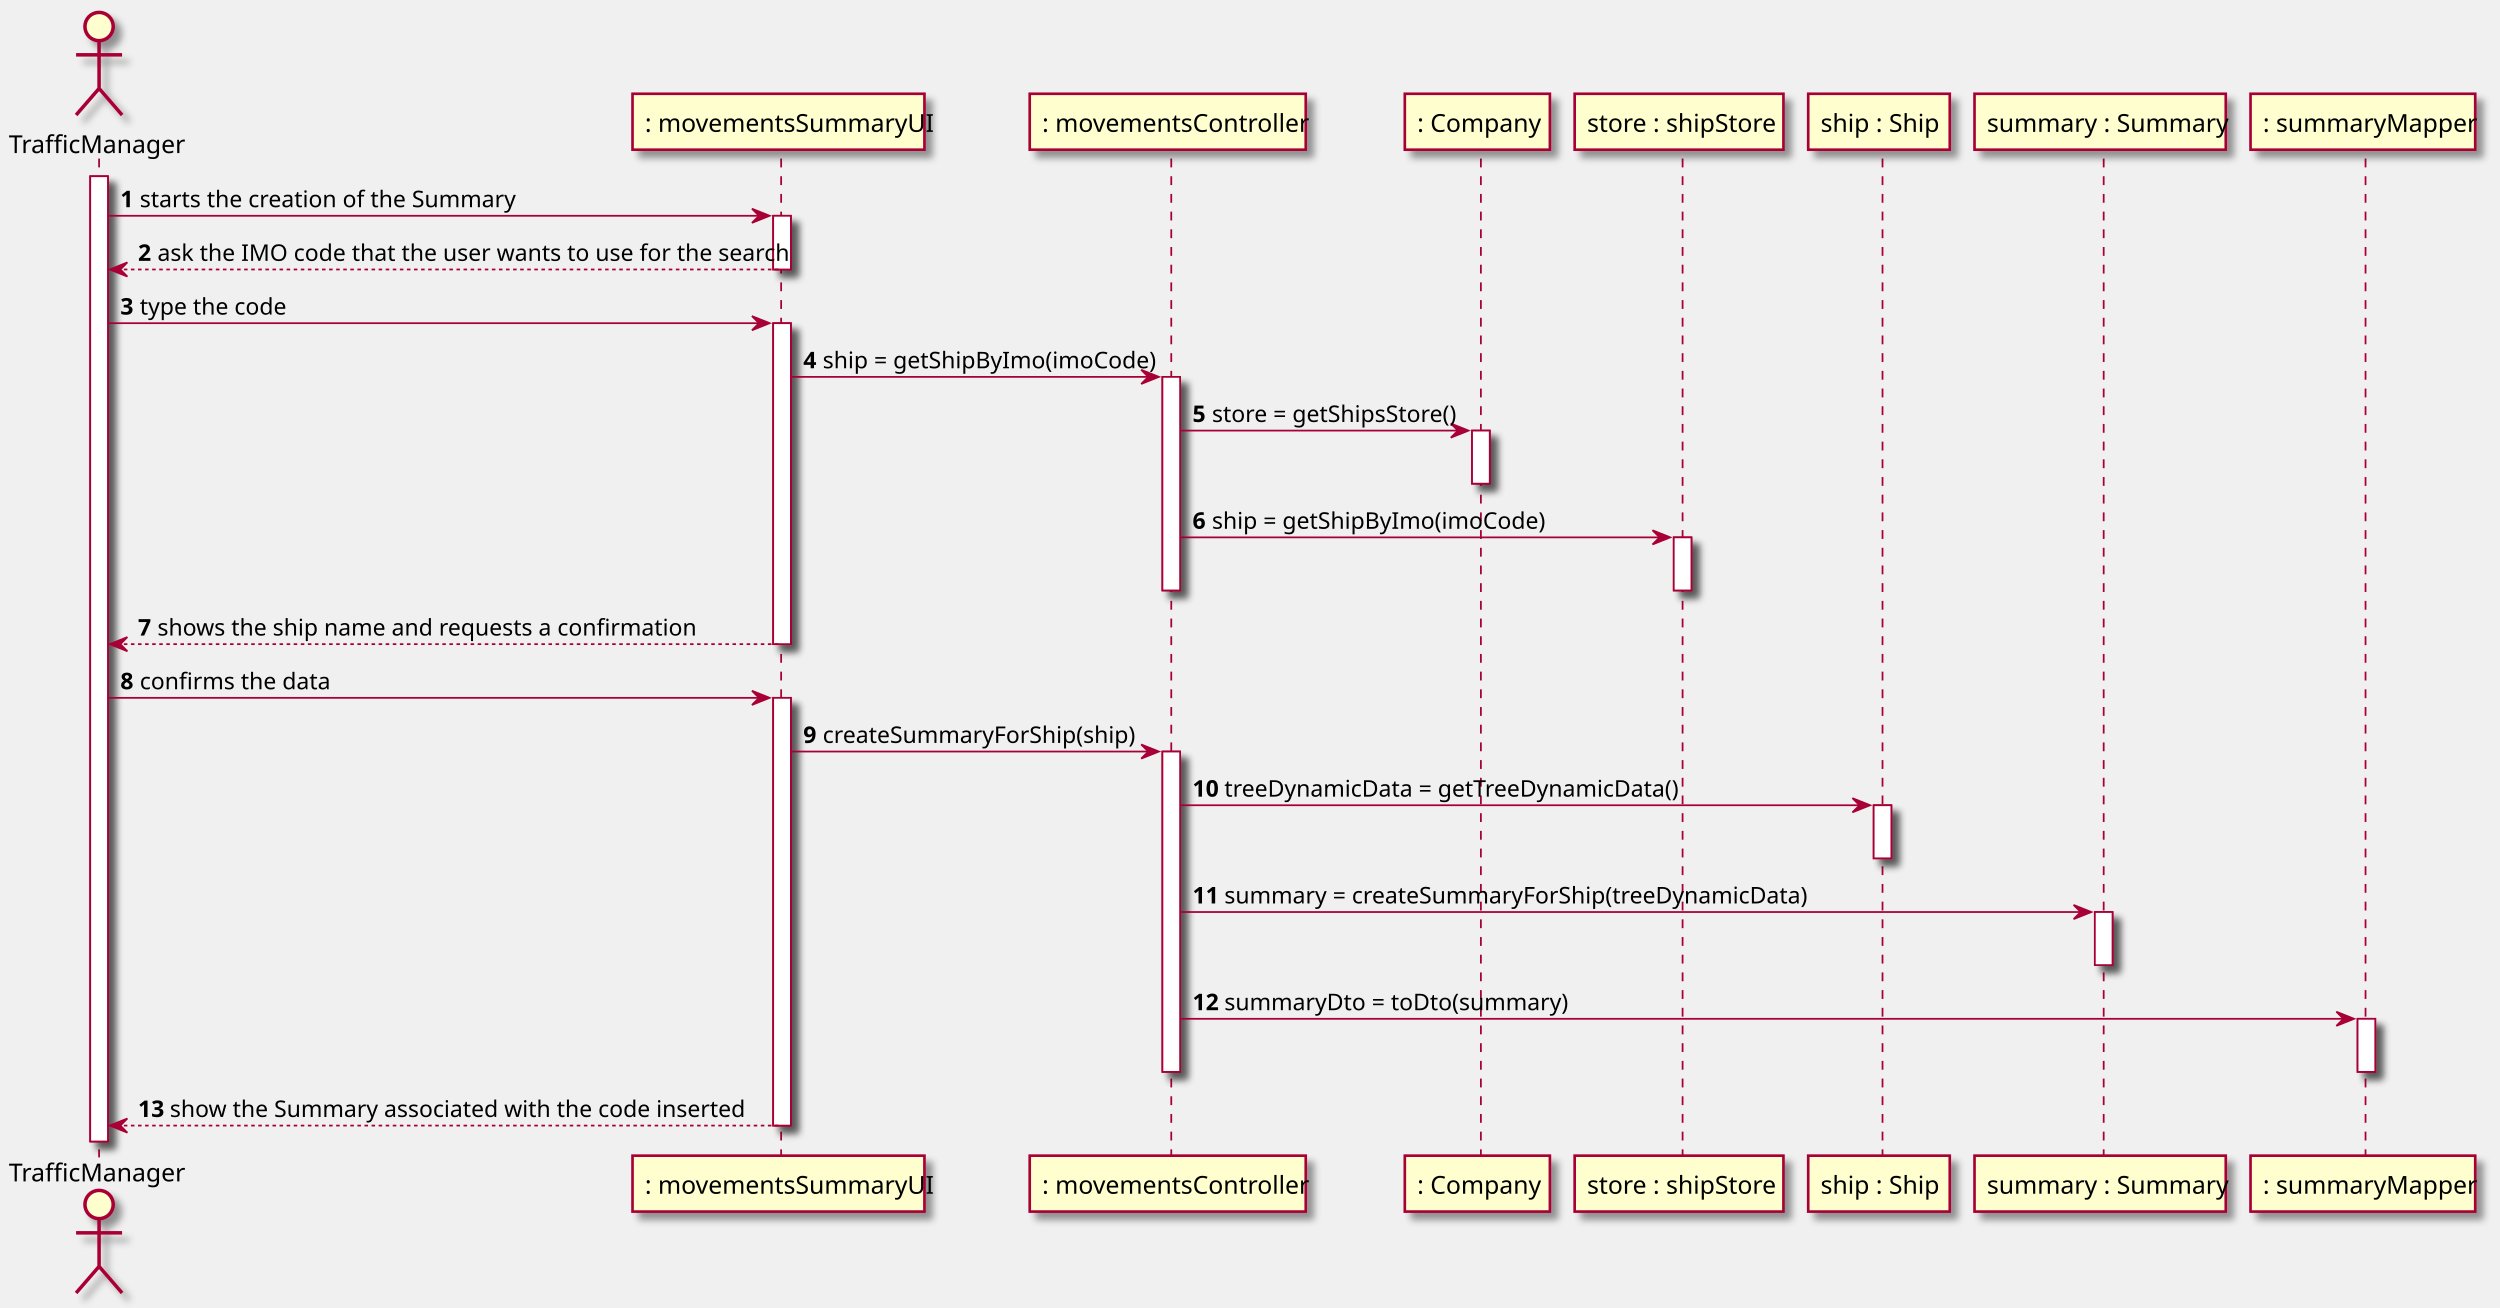
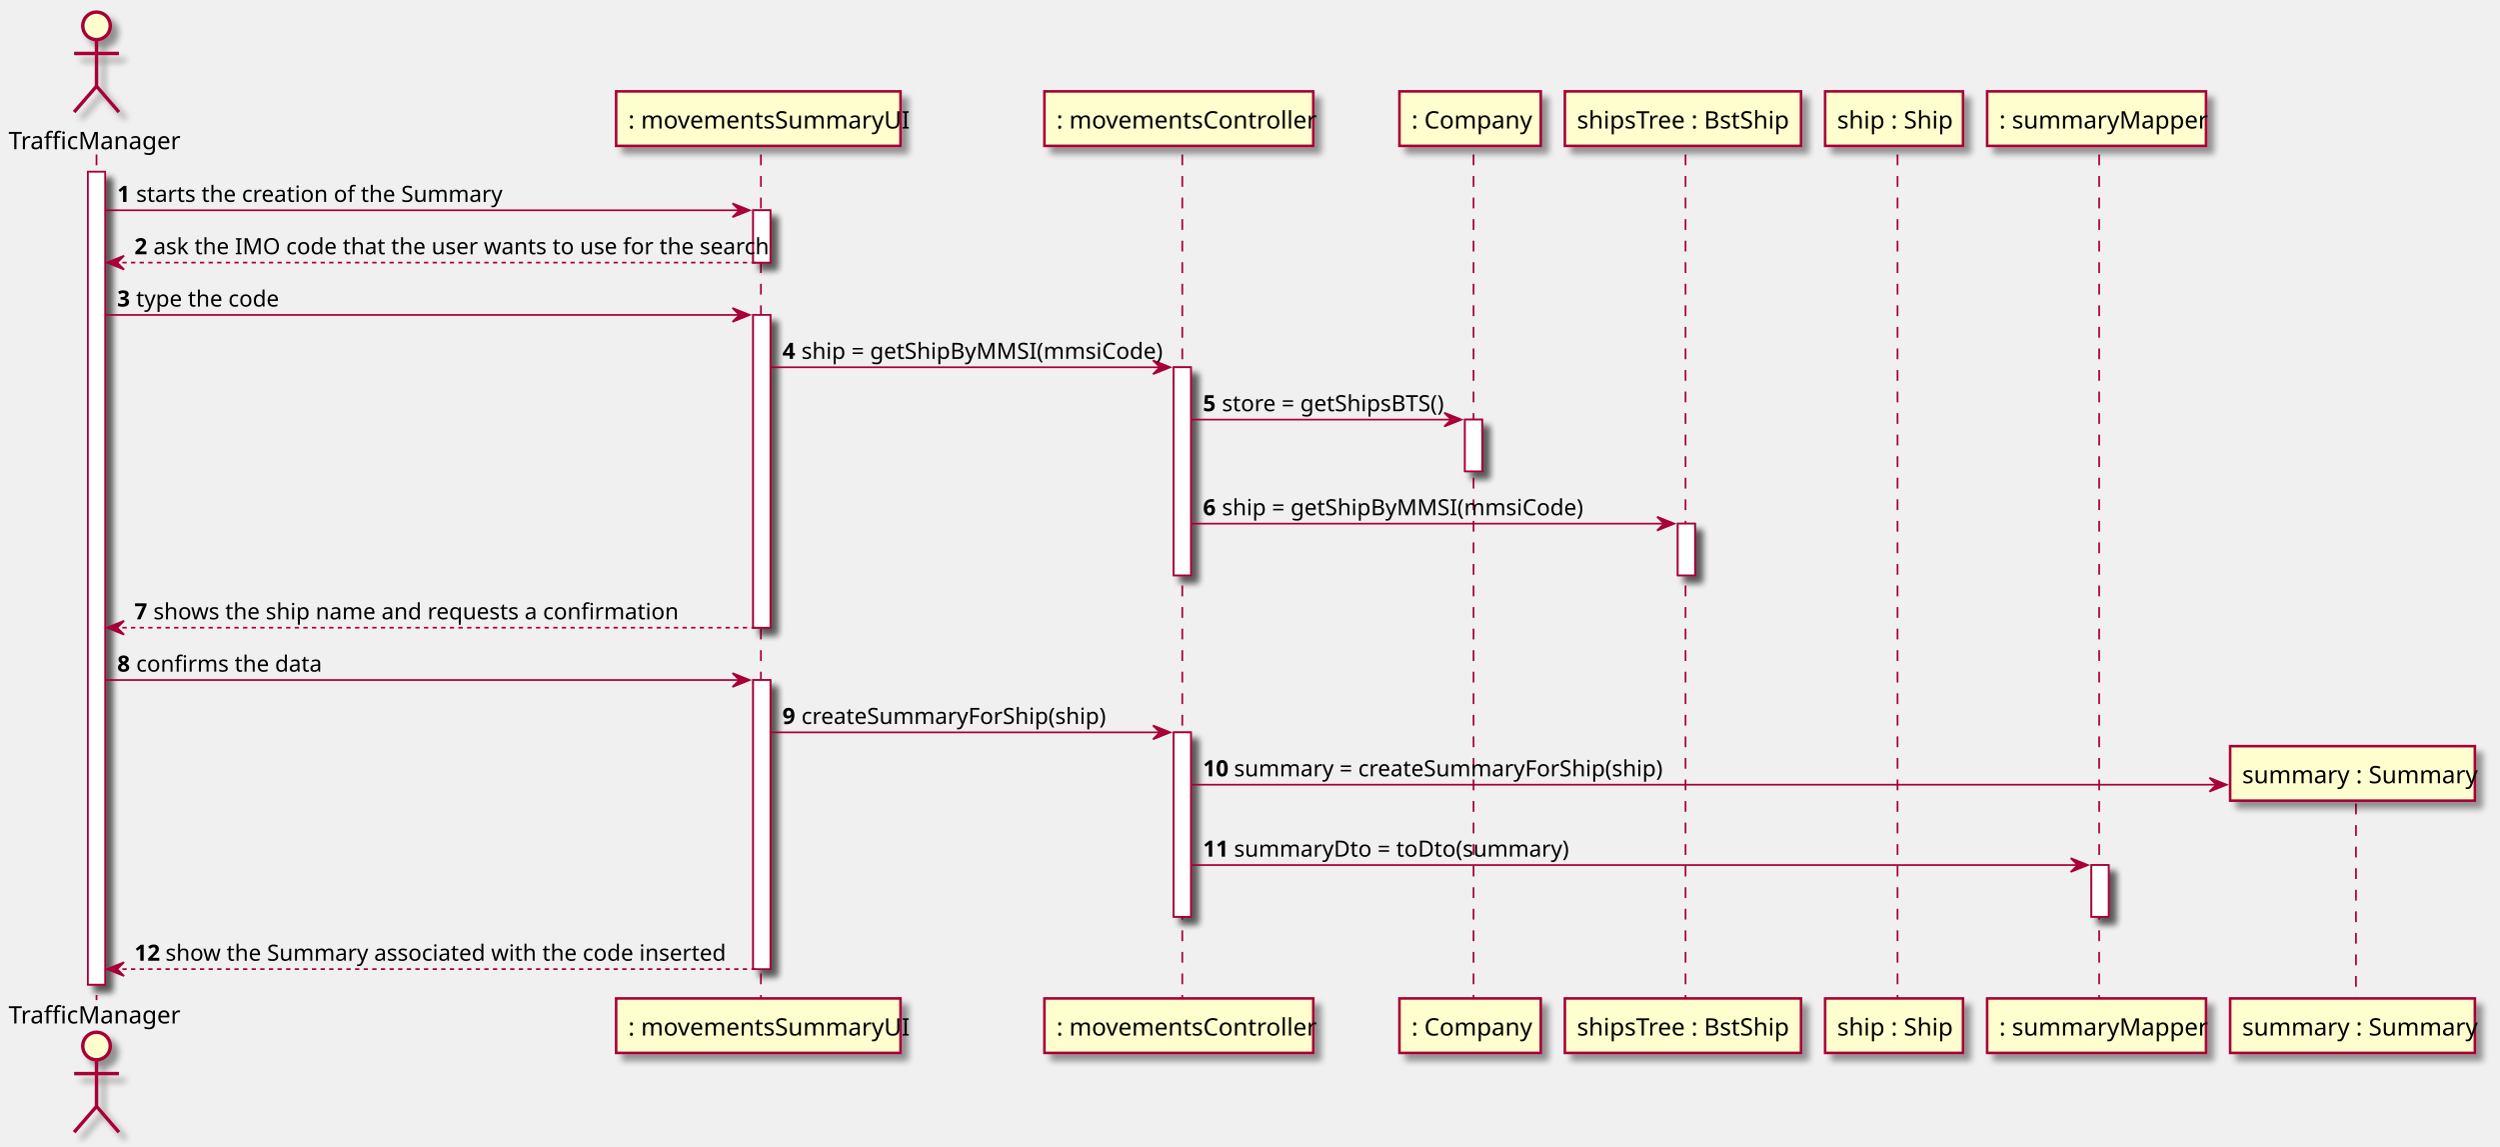
- <svg xmlns="http://www.w3.org/2000/svg" contentScriptType="application/ecmascript" contentStyleType="text/css" height="739px" preserveAspectRatio="none" style="width:1413px;height:739px;background:#FFFFFF;" version="1.1" viewBox="0 0 1413 739" width="1413px" zoomAndPan="magnify">
+ <svg xmlns="http://www.w3.org/2000/svg" contentScriptType="application/ecmascript" contentStyleType="text/css" height="532px" preserveAspectRatio="none" style="width:1160px;height:532px;background:#FFFFFF;" version="1.1" viewBox="0 0 1160 532" width="1160px" zoomAndPan="magnify">
  <defs>
-     <filter height="300%" id="f1dl3u16qph602" width="300%" x="-1" y="-1">
-       <feGaussianBlur result="blurOut" stdDeviation="2.0" />
+     <filter height="300%" id="fgn400yow62nz" width="300%" x="-1" y="-1">
+       <feGaussianBlur result="blurOut" stdDeviation="1.6" />
      <feColorMatrix in="blurOut" result="blurOut2" type="matrix" values="0 0 0 0 0 0 0 0 0 0 0 0 0 0 0 0 0 0 .4 0" />
-       <feOffset dx="4.0" dy="4.0" in="blurOut2" result="blurOut3" />
+       <feOffset dx="3.2" dy="3.2" in="blurOut2" result="blurOut3" />
      <feBlend in="SourceGraphic" in2="blurOut3" mode="normal" />
    </filter>
  </defs>
  <g>
-     <rect fill="#FFFFFF" filter="url(#f1dl3u16qph602)" height="545.57" style="stroke:#A80036;stroke-width:1.0;" width="10" x="51" y="99.609" />
-     <rect fill="#FFFFFF" filter="url(#f1dl3u16qph602)" height="30.352" style="stroke:#A80036;stroke-width:1.0;" width="10" x="437" y="121.961" />
-     <rect fill="#FFFFFF" filter="url(#f1dl3u16qph602)" height="181.406" style="stroke:#A80036;stroke-width:1.0;" width="10" x="437" y="182.664" />
-     <rect fill="#FFFFFF" filter="url(#f1dl3u16qph602)" height="241.758" style="stroke:#A80036;stroke-width:1.0;" width="10" x="437" y="394.422" />
-     <rect fill="#FFFFFF" filter="url(#f1dl3u16qph602)" height="120.703" style="stroke:#A80036;stroke-width:1.0;" width="10" x="657" y="213.016" />
-     <rect fill="#FFFFFF" filter="url(#f1dl3u16qph602)" height="181.055" style="stroke:#A80036;stroke-width:1.0;" width="10" x="657" y="424.773" />
-     <rect fill="#FFFFFF" filter="url(#f1dl3u16qph602)" height="30" style="stroke:#A80036;stroke-width:1.0;" width="10" x="832" y="243.367" />
-     <rect fill="#FFFFFF" filter="url(#f1dl3u16qph602)" height="30" style="stroke:#A80036;stroke-width:1.0;" width="10" x="946" y="303.719" />
-     <rect fill="#FFFFFF" filter="url(#f1dl3u16qph602)" height="30" style="stroke:#A80036;stroke-width:1.0;" width="10" x="1059" y="455.125" />
-     <rect fill="#FFFFFF" filter="url(#f1dl3u16qph602)" height="30" style="stroke:#A80036;stroke-width:1.0;" width="10" x="1184" y="515.477" />
-     <rect fill="#FFFFFF" filter="url(#f1dl3u16qph602)" height="30" style="stroke:#A80036;stroke-width:1.0;" width="10" x="1332.5" y="575.828" />
-     <line style="stroke:#A80036;stroke-width:1.0;stroke-dasharray:5.0,5.0;" x1="56" x2="56" y1="89.609" y2="654.18" />
-     <line style="stroke:#A80036;stroke-width:1.0;stroke-dasharray:5.0,5.0;" x1="441.5" x2="441.5" y1="89.609" y2="654.18" />
-     <line style="stroke:#A80036;stroke-width:1.0;stroke-dasharray:5.0,5.0;" x1="662" x2="662" y1="89.609" y2="654.18" />
-     <line style="stroke:#A80036;stroke-width:1.0;stroke-dasharray:5.0,5.0;" x1="837" x2="837" y1="89.609" y2="654.18" />
-     <line style="stroke:#A80036;stroke-width:1.0;stroke-dasharray:5.0,5.0;" x1="951" x2="951" y1="89.609" y2="654.18" />
-     <line style="stroke:#A80036;stroke-width:1.0;stroke-dasharray:5.0,5.0;" x1="1064" x2="1064" y1="89.609" y2="654.18" />
-     <line style="stroke:#A80036;stroke-width:1.0;stroke-dasharray:5.0,5.0;" x1="1189" x2="1189" y1="89.609" y2="654.18" />
-     <line style="stroke:#A80036;stroke-width:1.0;stroke-dasharray:5.0,5.0;" x1="1337" x2="1337" y1="89.609" y2="654.18" />
-     <text fill="#000000" font-family="sans-serif" font-size="14" lengthAdjust="spacing" textLength="96" x="5" y="86.533">TrafficManager</text>
-     <ellipse cx="56" cy="15" fill="#FEFECE" filter="url(#f1dl3u16qph602)" rx="8" ry="8" style="stroke:#A80036;stroke-width:2.0;" />
-     <path d="M56,23 L56,50 M43,31 L69,31 M56,50 L43,65 M56,50 L69,65 " fill="none" filter="url(#f1dl3u16qph602)" style="stroke:#A80036;stroke-width:2.0;" />
-     <text fill="#000000" font-family="sans-serif" font-size="14" lengthAdjust="spacing" textLength="96" x="5" y="667.713">TrafficManager</text>
-     <ellipse cx="56" cy="680.789" fill="#FEFECE" filter="url(#f1dl3u16qph602)" rx="8" ry="8" style="stroke:#A80036;stroke-width:2.0;" />
-     <path d="M56,688.789 L56,715.789 M43,696.789 L69,696.789 M56,715.789 L43,730.789 M56,715.789 L69,730.789 " fill="none" filter="url(#f1dl3u16qph602)" style="stroke:#A80036;stroke-width:2.0;" />
-     <rect fill="#FEFECE" filter="url(#f1dl3u16qph602)" height="31.609" style="stroke:#A80036;stroke-width:1.5;" width="165" x="357.5" y="53" />
-     <text fill="#000000" font-family="sans-serif" font-size="14" lengthAdjust="spacing" textLength="151" x="364.5" y="74.533">: movementsSummaryUI</text>
-     <rect fill="#FEFECE" filter="url(#f1dl3u16qph602)" height="31.609" style="stroke:#A80036;stroke-width:1.5;" width="165" x="357.5" y="653.18" />
-     <text fill="#000000" font-family="sans-serif" font-size="14" lengthAdjust="spacing" textLength="151" x="364.5" y="674.713">: movementsSummaryUI</text>
-     <rect fill="#FEFECE" filter="url(#f1dl3u16qph602)" height="31.609" style="stroke:#A80036;stroke-width:1.5;" width="156" x="582" y="53" />
-     <text fill="#000000" font-family="sans-serif" font-size="14" lengthAdjust="spacing" textLength="142" x="589" y="74.533">: movementsController</text>
-     <rect fill="#FEFECE" filter="url(#f1dl3u16qph602)" height="31.609" style="stroke:#A80036;stroke-width:1.5;" width="156" x="582" y="653.18" />
-     <text fill="#000000" font-family="sans-serif" font-size="14" lengthAdjust="spacing" textLength="142" x="589" y="674.713">: movementsController</text>
-     <rect fill="#FEFECE" filter="url(#f1dl3u16qph602)" height="31.609" style="stroke:#A80036;stroke-width:1.5;" width="82" x="794" y="53" />
-     <text fill="#000000" font-family="sans-serif" font-size="14" lengthAdjust="spacing" textLength="68" x="801" y="74.533">: Company</text>
-     <rect fill="#FEFECE" filter="url(#f1dl3u16qph602)" height="31.609" style="stroke:#A80036;stroke-width:1.5;" width="82" x="794" y="653.18" />
-     <text fill="#000000" font-family="sans-serif" font-size="14" lengthAdjust="spacing" textLength="68" x="801" y="674.713">: Company</text>
-     <rect fill="#FEFECE" filter="url(#f1dl3u16qph602)" height="31.609" style="stroke:#A80036;stroke-width:1.5;" width="118" x="890" y="53" />
-     <text fill="#000000" font-family="sans-serif" font-size="14" lengthAdjust="spacing" textLength="104" x="897" y="74.533">store : shipStore</text>
-     <rect fill="#FEFECE" filter="url(#f1dl3u16qph602)" height="31.609" style="stroke:#A80036;stroke-width:1.5;" width="118" x="890" y="653.18" />
-     <text fill="#000000" font-family="sans-serif" font-size="14" lengthAdjust="spacing" textLength="104" x="897" y="674.713">store : shipStore</text>
-     <rect fill="#FEFECE" filter="url(#f1dl3u16qph602)" height="31.609" style="stroke:#A80036;stroke-width:1.5;" width="80" x="1022" y="53" />
-     <text fill="#000000" font-family="sans-serif" font-size="14" lengthAdjust="spacing" textLength="66" x="1029" y="74.533">ship : Ship</text>
-     <rect fill="#FEFECE" filter="url(#f1dl3u16qph602)" height="31.609" style="stroke:#A80036;stroke-width:1.5;" width="80" x="1022" y="653.18" />
-     <text fill="#000000" font-family="sans-serif" font-size="14" lengthAdjust="spacing" textLength="66" x="1029" y="674.713">ship : Ship</text>
-     <rect fill="#FEFECE" filter="url(#f1dl3u16qph602)" height="31.609" style="stroke:#A80036;stroke-width:1.5;" width="142" x="1116" y="53" />
-     <text fill="#000000" font-family="sans-serif" font-size="14" lengthAdjust="spacing" textLength="128" x="1123" y="74.533">summary : Summary</text>
-     <rect fill="#FEFECE" filter="url(#f1dl3u16qph602)" height="31.609" style="stroke:#A80036;stroke-width:1.5;" width="142" x="1116" y="653.18" />
-     <text fill="#000000" font-family="sans-serif" font-size="14" lengthAdjust="spacing" textLength="128" x="1123" y="674.713">summary : Summary</text>
-     <rect fill="#FEFECE" filter="url(#f1dl3u16qph602)" height="31.609" style="stroke:#A80036;stroke-width:1.5;" width="127" x="1272" y="53" />
-     <text fill="#000000" font-family="sans-serif" font-size="14" lengthAdjust="spacing" textLength="113" x="1279" y="74.533">: summaryMapper</text>
-     <rect fill="#FEFECE" filter="url(#f1dl3u16qph602)" height="31.609" style="stroke:#A80036;stroke-width:1.5;" width="127" x="1272" y="653.18" />
-     <text fill="#000000" font-family="sans-serif" font-size="14" lengthAdjust="spacing" textLength="113" x="1279" y="674.713">: summaryMapper</text>
-     <rect fill="#FFFFFF" filter="url(#f1dl3u16qph602)" height="545.57" style="stroke:#A80036;stroke-width:1.0;" width="10" x="51" y="99.609" />
-     <rect fill="#FFFFFF" filter="url(#f1dl3u16qph602)" height="30.352" style="stroke:#A80036;stroke-width:1.0;" width="10" x="437" y="121.961" />
-     <rect fill="#FFFFFF" filter="url(#f1dl3u16qph602)" height="181.406" style="stroke:#A80036;stroke-width:1.0;" width="10" x="437" y="182.664" />
-     <rect fill="#FFFFFF" filter="url(#f1dl3u16qph602)" height="241.758" style="stroke:#A80036;stroke-width:1.0;" width="10" x="437" y="394.422" />
-     <rect fill="#FFFFFF" filter="url(#f1dl3u16qph602)" height="120.703" style="stroke:#A80036;stroke-width:1.0;" width="10" x="657" y="213.016" />
-     <rect fill="#FFFFFF" filter="url(#f1dl3u16qph602)" height="181.055" style="stroke:#A80036;stroke-width:1.0;" width="10" x="657" y="424.773" />
-     <rect fill="#FFFFFF" filter="url(#f1dl3u16qph602)" height="30" style="stroke:#A80036;stroke-width:1.0;" width="10" x="832" y="243.367" />
-     <rect fill="#FFFFFF" filter="url(#f1dl3u16qph602)" height="30" style="stroke:#A80036;stroke-width:1.0;" width="10" x="946" y="303.719" />
-     <rect fill="#FFFFFF" filter="url(#f1dl3u16qph602)" height="30" style="stroke:#A80036;stroke-width:1.0;" width="10" x="1059" y="455.125" />
-     <rect fill="#FFFFFF" filter="url(#f1dl3u16qph602)" height="30" style="stroke:#A80036;stroke-width:1.0;" width="10" x="1184" y="515.477" />
-     <rect fill="#FFFFFF" filter="url(#f1dl3u16qph602)" height="30" style="stroke:#A80036;stroke-width:1.0;" width="10" x="1332.5" y="575.828" />
-     <polygon fill="#A80036" points="425,117.961,435,121.961,425,125.961,429,121.961" style="stroke:#A80036;stroke-width:1.0;" />
-     <line style="stroke:#A80036;stroke-width:1.0;" x1="61" x2="431" y1="121.961" y2="121.961" />
-     <text fill="#000000" font-family="sans-serif" font-size="13" font-weight="bold" lengthAdjust="spacing" textLength="7" x="68" y="117.105">1</text>
-     <text fill="#000000" font-family="sans-serif" font-size="13" lengthAdjust="spacing" textLength="201" x="79" y="117.105">starts the creation of the Summary</text>
-     <polygon fill="#A80036" points="72,148.312,62,152.312,72,156.312,68,152.312" style="stroke:#A80036;stroke-width:1.0;" />
-     <line style="stroke:#A80036;stroke-width:1.0;stroke-dasharray:2.0,2.0;" x1="66" x2="441" y1="152.312" y2="152.312" />
-     <text fill="#000000" font-family="sans-serif" font-size="13" font-weight="bold" lengthAdjust="spacing" textLength="7" x="78" y="147.456">2</text>
-     <text fill="#000000" font-family="sans-serif" font-size="13" lengthAdjust="spacing" textLength="341" x="89" y="147.456">ask the IMO code that the user wants to use for the search</text>
-     <polygon fill="#A80036" points="425,178.664,435,182.664,425,186.664,429,182.664" style="stroke:#A80036;stroke-width:1.0;" />
-     <line style="stroke:#A80036;stroke-width:1.0;" x1="61" x2="431" y1="182.664" y2="182.664" />
-     <text fill="#000000" font-family="sans-serif" font-size="13" font-weight="bold" lengthAdjust="spacing" textLength="7" x="68" y="177.808">3</text>
-     <text fill="#000000" font-family="sans-serif" font-size="13" lengthAdjust="spacing" textLength="79" x="79" y="177.808">type the code</text>
-     <polygon fill="#A80036" points="645,209.016,655,213.016,645,217.016,649,213.016" style="stroke:#A80036;stroke-width:1.0;" />
-     <line style="stroke:#A80036;stroke-width:1.0;" x1="447" x2="651" y1="213.016" y2="213.016" />
-     <text fill="#000000" font-family="sans-serif" font-size="13" font-weight="bold" lengthAdjust="spacing" textLength="7" x="454" y="208.159">4</text>
-     <text fill="#000000" font-family="sans-serif" font-size="13" lengthAdjust="spacing" textLength="180" x="465" y="208.159">ship = getShipByImo(imoCode)</text>
-     <polygon fill="#A80036" points="820,239.367,830,243.367,820,247.367,824,243.367" style="stroke:#A80036;stroke-width:1.0;" />
-     <line style="stroke:#A80036;stroke-width:1.0;" x1="667" x2="826" y1="243.367" y2="243.367" />
-     <text fill="#000000" font-family="sans-serif" font-size="13" font-weight="bold" lengthAdjust="spacing" textLength="7" x="674" y="238.511">5</text>
-     <text fill="#000000" font-family="sans-serif" font-size="13" lengthAdjust="spacing" textLength="135" x="685" y="238.511">store = getShipsStore()</text>
-     <polygon fill="#A80036" points="934,299.719,944,303.719,934,307.719,938,303.719" style="stroke:#A80036;stroke-width:1.0;" />
-     <line style="stroke:#A80036;stroke-width:1.0;" x1="667" x2="940" y1="303.719" y2="303.719" />
-     <text fill="#000000" font-family="sans-serif" font-size="13" font-weight="bold" lengthAdjust="spacing" textLength="7" x="674" y="298.862">6</text>
-     <text fill="#000000" font-family="sans-serif" font-size="13" lengthAdjust="spacing" textLength="180" x="685" y="298.862">ship = getShipByImo(imoCode)</text>
-     <polygon fill="#A80036" points="72,360.07,62,364.07,72,368.07,68,364.07" style="stroke:#A80036;stroke-width:1.0;" />
-     <line style="stroke:#A80036;stroke-width:1.0;stroke-dasharray:2.0,2.0;" x1="66" x2="441" y1="364.07" y2="364.07" />
-     <text fill="#000000" font-family="sans-serif" font-size="13" font-weight="bold" lengthAdjust="spacing" textLength="7" x="78" y="359.214">7</text>
-     <text fill="#000000" font-family="sans-serif" font-size="13" lengthAdjust="spacing" textLength="287" x="89" y="359.214">shows the ship name and requests a confirmation</text>
-     <polygon fill="#A80036" points="425,390.422,435,394.422,425,398.422,429,394.422" style="stroke:#A80036;stroke-width:1.0;" />
-     <line style="stroke:#A80036;stroke-width:1.0;" x1="61" x2="431" y1="394.422" y2="394.422" />
-     <text fill="#000000" font-family="sans-serif" font-size="13" font-weight="bold" lengthAdjust="spacing" textLength="7" x="68" y="389.565">8</text>
-     <text fill="#000000" font-family="sans-serif" font-size="13" lengthAdjust="spacing" textLength="100" x="79" y="389.565">confirms the data</text>
-     <polygon fill="#A80036" points="645,420.773,655,424.773,645,428.773,649,424.773" style="stroke:#A80036;stroke-width:1.0;" />
-     <line style="stroke:#A80036;stroke-width:1.0;" x1="447" x2="651" y1="424.773" y2="424.773" />
-     <text fill="#000000" font-family="sans-serif" font-size="13" font-weight="bold" lengthAdjust="spacing" textLength="7" x="454" y="419.917">9</text>
-     <text fill="#000000" font-family="sans-serif" font-size="13" lengthAdjust="spacing" textLength="169" x="465" y="419.917">createSummaryForShip(ship)</text>
-     <polygon fill="#A80036" points="1047,451.125,1057,455.125,1047,459.125,1051,455.125" style="stroke:#A80036;stroke-width:1.0;" />
-     <line style="stroke:#A80036;stroke-width:1.0;" x1="667" x2="1053" y1="455.125" y2="455.125" />
-     <text fill="#000000" font-family="sans-serif" font-size="13" font-weight="bold" lengthAdjust="spacing" textLength="14" x="674" y="450.269">10</text>
-     <text fill="#000000" font-family="sans-serif" font-size="13" lengthAdjust="spacing" textLength="245" x="692" y="450.269">treeDynamicData = getTreeDynamicData()</text>
-     <polygon fill="#A80036" points="1172,511.477,1182,515.477,1172,519.477,1176,515.477" style="stroke:#A80036;stroke-width:1.0;" />
-     <line style="stroke:#A80036;stroke-width:1.0;" x1="667" x2="1178" y1="515.477" y2="515.477" />
-     <text fill="#000000" font-family="sans-serif" font-size="13" font-weight="bold" lengthAdjust="spacing" textLength="14" x="674" y="510.62">11</text>
-     <text fill="#000000" font-family="sans-serif" font-size="13" lengthAdjust="spacing" textLength="315" x="692" y="510.62">summary = createSummaryForShip(treeDynamicData)</text>
-     <polygon fill="#A80036" points="1320.5,571.828,1330.5,575.828,1320.5,579.828,1324.5,575.828" style="stroke:#A80036;stroke-width:1.0;" />
-     <line style="stroke:#A80036;stroke-width:1.0;" x1="667" x2="1326.5" y1="575.828" y2="575.828" />
-     <text fill="#000000" font-family="sans-serif" font-size="13" font-weight="bold" lengthAdjust="spacing" textLength="14" x="674" y="570.972">12</text>
-     <text fill="#000000" font-family="sans-serif" font-size="13" lengthAdjust="spacing" textLength="183" x="692" y="570.972">summaryDto = toDto(summary)</text>
-     <polygon fill="#A80036" points="72,632.18,62,636.18,72,640.18,68,636.18" style="stroke:#A80036;stroke-width:1.0;" />
-     <line style="stroke:#A80036;stroke-width:1.0;stroke-dasharray:2.0,2.0;" x1="66" x2="441" y1="636.18" y2="636.18" />
-     <text fill="#000000" font-family="sans-serif" font-size="13" font-weight="bold" lengthAdjust="spacing" textLength="14" x="78" y="631.323">13</text>
-     <text fill="#000000" font-family="sans-serif" font-size="13" lengthAdjust="spacing" textLength="310" x="96" y="631.323">show the Summary associated with the code inserted</text>
+     <rect fill="#FFFFFF" filter="url(#fgn400yow62nz)" height="377.181" style="stroke:#A80036;stroke-width:0.8;" width="8" x="40.8" y="79.688" />
+     <rect fill="#FFFFFF" filter="url(#fgn400yow62nz)" height="24.281" style="stroke:#A80036;stroke-width:0.8;" width="8" x="349.6" y="97.569" />
+     <rect fill="#FFFFFF" filter="url(#fgn400yow62nz)" height="145.125" style="stroke:#A80036;stroke-width:0.8;" width="8" x="349.6" y="146.131" />
+     <rect fill="#FFFFFF" filter="url(#fgn400yow62nz)" height="134.131" style="stroke:#A80036;stroke-width:0.8;" width="8" x="349.6" y="315.538" />
+     <rect fill="#FFFFFF" filter="url(#fgn400yow62nz)" height="96.562" style="stroke:#A80036;stroke-width:0.8;" width="8" x="544.8" y="170.412" />
+     <rect fill="#FFFFFF" filter="url(#fgn400yow62nz)" height="85.569" style="stroke:#A80036;stroke-width:0.8;" width="8" x="544.8" y="339.819" />
+     <rect fill="#FFFFFF" filter="url(#fgn400yow62nz)" height="24" style="stroke:#A80036;stroke-width:0.8;" width="8" x="680" y="194.694" />
+     <rect fill="#FFFFFF" filter="url(#fgn400yow62nz)" height="24" style="stroke:#A80036;stroke-width:0.8;" width="8" x="778.8" y="242.975" />
+     <rect fill="#FFFFFF" filter="url(#fgn400yow62nz)" height="24" style="stroke:#A80036;stroke-width:0.8;" width="8" x="970.8" y="401.387" />
+     <line style="stroke:#A80036;stroke-width:0.8;stroke-dasharray:5.0,5.0;" x1="44.8" x2="44.8" y1="71.688" y2="464.069" />
+     <line style="stroke:#A80036;stroke-width:0.8;stroke-dasharray:5.0,5.0;" x1="353.2" x2="353.2" y1="71.688" y2="464.069" />
+     <line style="stroke:#A80036;stroke-width:0.8;stroke-dasharray:5.0,5.0;" x1="548.8" x2="548.8" y1="71.688" y2="464.069" />
+     <line style="stroke:#A80036;stroke-width:0.8;stroke-dasharray:5.0,5.0;" x1="684" x2="684" y1="71.688" y2="464.069" />
+     <line style="stroke:#A80036;stroke-width:0.8;stroke-dasharray:5.0,5.0;" x1="782.4" x2="782.4" y1="71.688" y2="464.069" />
+     <line style="stroke:#A80036;stroke-width:0.8;stroke-dasharray:5.0,5.0;" x1="880.8" x2="880.8" y1="71.688" y2="464.069" />
+     <line style="stroke:#A80036;stroke-width:0.8;stroke-dasharray:5.0,5.0;" x1="974.4" x2="974.4" y1="71.688" y2="464.069" />
+     <line style="stroke:#A80036;stroke-width:0.8;stroke-dasharray:5.0,5.0;" x1="1093.6" x2="1093.6" y1="372.863" y2="464.069" />
+     <text fill="#000000" font-family="sans-serif" font-size="11.2" lengthAdjust="spacing" textLength="76.8" x="4" y="69.227">TrafficManager</text>
+     <ellipse cx="44.8" cy="12" fill="#FEFECE" filter="url(#fgn400yow62nz)" rx="6.4" ry="6.4" style="stroke:#A80036;stroke-width:1.6;" />
+     <path d="M44.8,18.4 L44.8,40 M34.4,24.8 L55.2,24.8 M44.8,40 L34.4,52 M44.8,40 L55.2,52 " fill="none" filter="url(#fgn400yow62nz)" style="stroke:#A80036;stroke-width:1.6;" />
+     <text fill="#000000" font-family="sans-serif" font-size="11.2" lengthAdjust="spacing" textLength="76.8" x="4" y="474.895">TrafficManager</text>
+     <ellipse cx="44.8" cy="485.356" fill="#FEFECE" filter="url(#fgn400yow62nz)" rx="6.4" ry="6.4" style="stroke:#A80036;stroke-width:1.6;" />
+     <path d="M44.8,491.756 L44.8,513.356 M34.4,498.156 L55.2,498.156 M44.8,513.356 L34.4,525.356 M44.8,513.356 L55.2,525.356 " fill="none" filter="url(#fgn400yow62nz)" style="stroke:#A80036;stroke-width:1.6;" />
+     <rect fill="#FEFECE" filter="url(#fgn400yow62nz)" height="25.288" style="stroke:#A80036;stroke-width:1.2;" width="132" x="286" y="42.4" />
+     <text fill="#000000" font-family="sans-serif" font-size="11.2" lengthAdjust="spacing" textLength="120.8" x="291.6" y="59.627">: movementsSummaryUI</text>
+     <rect fill="#FEFECE" filter="url(#fgn400yow62nz)" height="25.288" style="stroke:#A80036;stroke-width:1.2;" width="132" x="286" y="463.269" />
+     <text fill="#000000" font-family="sans-serif" font-size="11.2" lengthAdjust="spacing" textLength="120.8" x="291.6" y="480.495">: movementsSummaryUI</text>
+     <rect fill="#FEFECE" filter="url(#fgn400yow62nz)" height="25.288" style="stroke:#A80036;stroke-width:1.2;" width="124.8" x="484.8" y="42.4" />
+     <text fill="#000000" font-family="sans-serif" font-size="11.2" lengthAdjust="spacing" textLength="113.6" x="490.4" y="59.627">: movementsController</text>
+     <rect fill="#FEFECE" filter="url(#fgn400yow62nz)" height="25.288" style="stroke:#A80036;stroke-width:1.2;" width="124.8" x="484.8" y="463.269" />
+     <text fill="#000000" font-family="sans-serif" font-size="11.2" lengthAdjust="spacing" textLength="113.6" x="490.4" y="480.495">: movementsController</text>
+     <rect fill="#FEFECE" filter="url(#fgn400yow62nz)" height="25.288" style="stroke:#A80036;stroke-width:1.2;" width="65.6" x="649.6" y="42.4" />
+     <text fill="#000000" font-family="sans-serif" font-size="11.2" lengthAdjust="spacing" textLength="54.4" x="655.2" y="59.627">: Company</text>
+     <rect fill="#FEFECE" filter="url(#fgn400yow62nz)" height="25.288" style="stroke:#A80036;stroke-width:1.2;" width="65.6" x="649.6" y="463.269" />
+     <text fill="#000000" font-family="sans-serif" font-size="11.2" lengthAdjust="spacing" textLength="54.4" x="655.2" y="480.495">: Company</text>
+     <rect fill="#FEFECE" filter="url(#fgn400yow62nz)" height="25.288" style="stroke:#A80036;stroke-width:1.2;" width="109.6" x="726.4" y="42.4" />
+     <text fill="#000000" font-family="sans-serif" font-size="11.2" lengthAdjust="spacing" textLength="98.4" x="732" y="59.627">shipsTree : BstShip</text>
+     <rect fill="#FEFECE" filter="url(#fgn400yow62nz)" height="25.288" style="stroke:#A80036;stroke-width:1.2;" width="109.6" x="726.4" y="463.269" />
+     <text fill="#000000" font-family="sans-serif" font-size="11.2" lengthAdjust="spacing" textLength="98.4" x="732" y="480.495">shipsTree : BstShip</text>
+     <rect fill="#FEFECE" filter="url(#fgn400yow62nz)" height="25.288" style="stroke:#A80036;stroke-width:1.2;" width="64" x="847.2" y="42.4" />
+     <text fill="#000000" font-family="sans-serif" font-size="11.2" lengthAdjust="spacing" textLength="52.8" x="852.8" y="59.627">ship : Ship</text>
+     <rect fill="#FEFECE" filter="url(#fgn400yow62nz)" height="25.288" style="stroke:#A80036;stroke-width:1.2;" width="64" x="847.2" y="463.269" />
+     <text fill="#000000" font-family="sans-serif" font-size="11.2" lengthAdjust="spacing" textLength="52.8" x="852.8" y="480.495">ship : Ship</text>
+     <rect fill="#FEFECE" filter="url(#fgn400yow62nz)" height="25.288" style="stroke:#A80036;stroke-width:1.2;" width="101.6" x="922.4" y="42.4" />
+     <text fill="#000000" font-family="sans-serif" font-size="11.2" lengthAdjust="spacing" textLength="90.4" x="928" y="59.627">: summaryMapper</text>
+     <rect fill="#FEFECE" filter="url(#fgn400yow62nz)" height="25.288" style="stroke:#A80036;stroke-width:1.2;" width="101.6" x="922.4" y="463.269" />
+     <text fill="#000000" font-family="sans-serif" font-size="11.2" lengthAdjust="spacing" textLength="90.4" x="928" y="480.495">: summaryMapper</text>
+     <rect fill="#FEFECE" filter="url(#fgn400yow62nz)" height="25.288" style="stroke:#A80036;stroke-width:1.2;" width="113.6" x="1035.2" y="463.269" />
+     <text fill="#000000" font-family="sans-serif" font-size="11.2" lengthAdjust="spacing" textLength="102.4" x="1040.8" y="480.495">summary : Summary</text>
+     <rect fill="#FFFFFF" filter="url(#fgn400yow62nz)" height="377.181" style="stroke:#A80036;stroke-width:0.8;" width="8" x="40.8" y="79.688" />
+     <rect fill="#FFFFFF" filter="url(#fgn400yow62nz)" height="24.281" style="stroke:#A80036;stroke-width:0.8;" width="8" x="349.6" y="97.569" />
+     <rect fill="#FFFFFF" filter="url(#fgn400yow62nz)" height="145.125" style="stroke:#A80036;stroke-width:0.8;" width="8" x="349.6" y="146.131" />
+     <rect fill="#FFFFFF" filter="url(#fgn400yow62nz)" height="134.131" style="stroke:#A80036;stroke-width:0.8;" width="8" x="349.6" y="315.538" />
+     <rect fill="#FFFFFF" filter="url(#fgn400yow62nz)" height="96.562" style="stroke:#A80036;stroke-width:0.8;" width="8" x="544.8" y="170.412" />
+     <rect fill="#FFFFFF" filter="url(#fgn400yow62nz)" height="85.569" style="stroke:#A80036;stroke-width:0.8;" width="8" x="544.8" y="339.819" />
+     <rect fill="#FFFFFF" filter="url(#fgn400yow62nz)" height="24" style="stroke:#A80036;stroke-width:0.8;" width="8" x="680" y="194.694" />
+     <rect fill="#FFFFFF" filter="url(#fgn400yow62nz)" height="24" style="stroke:#A80036;stroke-width:0.8;" width="8" x="778.8" y="242.975" />
+     <rect fill="#FFFFFF" filter="url(#fgn400yow62nz)" height="24" style="stroke:#A80036;stroke-width:0.8;" width="8" x="970.8" y="401.387" />
+     <polygon fill="#A80036" points="340,94.369,348,97.569,340,100.769,343.2,97.569" style="stroke:#A80036;stroke-width:0.8;" />
+     <line style="stroke:#A80036;stroke-width:0.8;" x1="48.8" x2="344.8" y1="97.569" y2="97.569" />
+     <text fill="#000000" font-family="sans-serif" font-size="10.4" font-weight="bold" lengthAdjust="spacing" textLength="5.6" x="54.4" y="93.684">1</text>
+     <text fill="#000000" font-family="sans-serif" font-size="10.4" lengthAdjust="spacing" textLength="160.8" x="63.2" y="93.684">starts the creation of the Summary</text>
+     <polygon fill="#A80036" points="57.6,118.65,49.6,121.85,57.6,125.05,54.4,121.85" style="stroke:#A80036;stroke-width:0.8;" />
+     <line style="stroke:#A80036;stroke-width:0.8;stroke-dasharray:2.0,2.0;" x1="52.8" x2="352.8" y1="121.85" y2="121.85" />
+     <text fill="#000000" font-family="sans-serif" font-size="10.4" font-weight="bold" lengthAdjust="spacing" textLength="5.6" x="62.4" y="117.965">2</text>
+     <text fill="#000000" font-family="sans-serif" font-size="10.4" lengthAdjust="spacing" textLength="272.8" x="71.2" y="117.965">ask the IMO code that the user wants to use for the search</text>
+     <polygon fill="#A80036" points="340,142.931,348,146.131,340,149.331,343.2,146.131" style="stroke:#A80036;stroke-width:0.8;" />
+     <line style="stroke:#A80036;stroke-width:0.8;" x1="48.8" x2="344.8" y1="146.131" y2="146.131" />
+     <text fill="#000000" font-family="sans-serif" font-size="10.4" font-weight="bold" lengthAdjust="spacing" textLength="5.6" x="54.4" y="142.246">3</text>
+     <text fill="#000000" font-family="sans-serif" font-size="10.4" lengthAdjust="spacing" textLength="63.2" x="63.2" y="142.246">type the code</text>
+     <polygon fill="#A80036" points="535.2,167.213,543.2,170.412,535.2,173.613,538.4,170.412" style="stroke:#A80036;stroke-width:0.8;" />
+     <line style="stroke:#A80036;stroke-width:0.8;" x1="357.6" x2="540" y1="170.412" y2="170.412" />
+     <text fill="#000000" font-family="sans-serif" font-size="10.4" font-weight="bold" lengthAdjust="spacing" textLength="5.6" x="363.2" y="166.527">4</text>
+     <text fill="#000000" font-family="sans-serif" font-size="10.4" lengthAdjust="spacing" textLength="163.2" x="372" y="166.527">ship = getShipByMMSI(mmsiCode)</text>
+     <polygon fill="#A80036" points="670.4,191.494,678.4,194.694,670.4,197.894,673.6,194.694" style="stroke:#A80036;stroke-width:0.8;" />
+     <line style="stroke:#A80036;stroke-width:0.8;" x1="552.8" x2="675.2" y1="194.694" y2="194.694" />
+     <text fill="#000000" font-family="sans-serif" font-size="10.4" font-weight="bold" lengthAdjust="spacing" textLength="5.6" x="558.4" y="190.809">5</text>
+     <text fill="#000000" font-family="sans-serif" font-size="10.4" lengthAdjust="spacing" textLength="103.2" x="567.2" y="190.809">store = getShipsBTS()</text>
+     <polygon fill="#A80036" points="769.2,239.775,777.2,242.975,769.2,246.175,772.4,242.975" style="stroke:#A80036;stroke-width:0.8;" />
+     <line style="stroke:#A80036;stroke-width:0.8;" x1="552.8" x2="774" y1="242.975" y2="242.975" />
+     <text fill="#000000" font-family="sans-serif" font-size="10.4" font-weight="bold" lengthAdjust="spacing" textLength="5.6" x="558.4" y="239.09">6</text>
+     <text fill="#000000" font-family="sans-serif" font-size="10.4" lengthAdjust="spacing" textLength="163.2" x="567.2" y="239.09">ship = getShipByMMSI(mmsiCode)</text>
+     <polygon fill="#A80036" points="57.6,288.056,49.6,291.256,57.6,294.456,54.4,291.256" style="stroke:#A80036;stroke-width:0.8;" />
+     <line style="stroke:#A80036;stroke-width:0.8;stroke-dasharray:2.0,2.0;" x1="52.8" x2="352.8" y1="291.256" y2="291.256" />
+     <text fill="#000000" font-family="sans-serif" font-size="10.4" font-weight="bold" lengthAdjust="spacing" textLength="5.6" x="62.4" y="287.371">7</text>
+     <text fill="#000000" font-family="sans-serif" font-size="10.4" lengthAdjust="spacing" textLength="229.6" x="71.2" y="287.371">shows the ship name and requests a confirmation</text>
+     <polygon fill="#A80036" points="340,312.337,348,315.538,340,318.738,343.2,315.538" style="stroke:#A80036;stroke-width:0.8;" />
+     <line style="stroke:#A80036;stroke-width:0.8;" x1="48.8" x2="344.8" y1="315.538" y2="315.538" />
+     <text fill="#000000" font-family="sans-serif" font-size="10.4" font-weight="bold" lengthAdjust="spacing" textLength="5.6" x="54.4" y="311.652">8</text>
+     <text fill="#000000" font-family="sans-serif" font-size="10.4" lengthAdjust="spacing" textLength="80" x="63.2" y="311.652">confirms the data</text>
+     <polygon fill="#A80036" points="535.2,336.619,543.2,339.819,535.2,343.019,538.4,339.819" style="stroke:#A80036;stroke-width:0.8;" />
+     <line style="stroke:#A80036;stroke-width:0.8;" x1="357.6" x2="540" y1="339.819" y2="339.819" />
+     <text fill="#000000" font-family="sans-serif" font-size="10.4" font-weight="bold" lengthAdjust="spacing" textLength="5.6" x="363.2" y="335.934">9</text>
+     <text fill="#000000" font-family="sans-serif" font-size="10.4" lengthAdjust="spacing" textLength="135.2" x="372" y="335.934">createSummaryForShip(ship)</text>
+     <polygon fill="#A80036" points="1025.6,360.9,1033.6,364.1,1025.6,367.3,1028.8,364.1" style="stroke:#A80036;stroke-width:0.8;" />
+     <line style="stroke:#A80036;stroke-width:0.8;" x1="552.8" x2="1030.4" y1="364.1" y2="364.1" />
+     <text fill="#000000" font-family="sans-serif" font-size="10.4" font-weight="bold" lengthAdjust="spacing" textLength="11.2" x="558.4" y="360.215">10</text>
+     <text fill="#000000" font-family="sans-serif" font-size="10.4" lengthAdjust="spacing" textLength="191.2" x="572.8" y="360.215">summary = createSummaryForShip(ship)</text>
+     <rect fill="#FEFECE" filter="url(#fgn400yow62nz)" height="25.288" style="stroke:#A80036;stroke-width:1.2;" width="113.6" x="1035.2" y="346.219" />
+     <text fill="#000000" font-family="sans-serif" font-size="11.2" lengthAdjust="spacing" textLength="102.4" x="1040.8" y="363.445">summary : Summary</text>
+     <polygon fill="#A80036" points="961.2,398.188,969.2,401.387,961.2,404.587,964.4,401.387" style="stroke:#A80036;stroke-width:0.8;" />
+     <line style="stroke:#A80036;stroke-width:0.8;" x1="552.8" x2="966" y1="401.387" y2="401.387" />
+     <text fill="#000000" font-family="sans-serif" font-size="10.4" font-weight="bold" lengthAdjust="spacing" textLength="11.2" x="558.4" y="397.502">11</text>
+     <text fill="#000000" font-family="sans-serif" font-size="10.4" lengthAdjust="spacing" textLength="146.4" x="572.8" y="397.502">summaryDto = toDto(summary)</text>
+     <polygon fill="#A80036" points="57.6,446.469,49.6,449.669,57.6,452.869,54.4,449.669" style="stroke:#A80036;stroke-width:0.8;" />
+     <line style="stroke:#A80036;stroke-width:0.8;stroke-dasharray:2.0,2.0;" x1="52.8" x2="352.8" y1="449.669" y2="449.669" />
+     <text fill="#000000" font-family="sans-serif" font-size="10.4" font-weight="bold" lengthAdjust="spacing" textLength="11.2" x="62.4" y="445.784">12</text>
+     <text fill="#000000" font-family="sans-serif" font-size="10.4" lengthAdjust="spacing" textLength="248" x="76.8" y="445.784">show the Summary associated with the code inserted</text>
  </g>
</svg>
